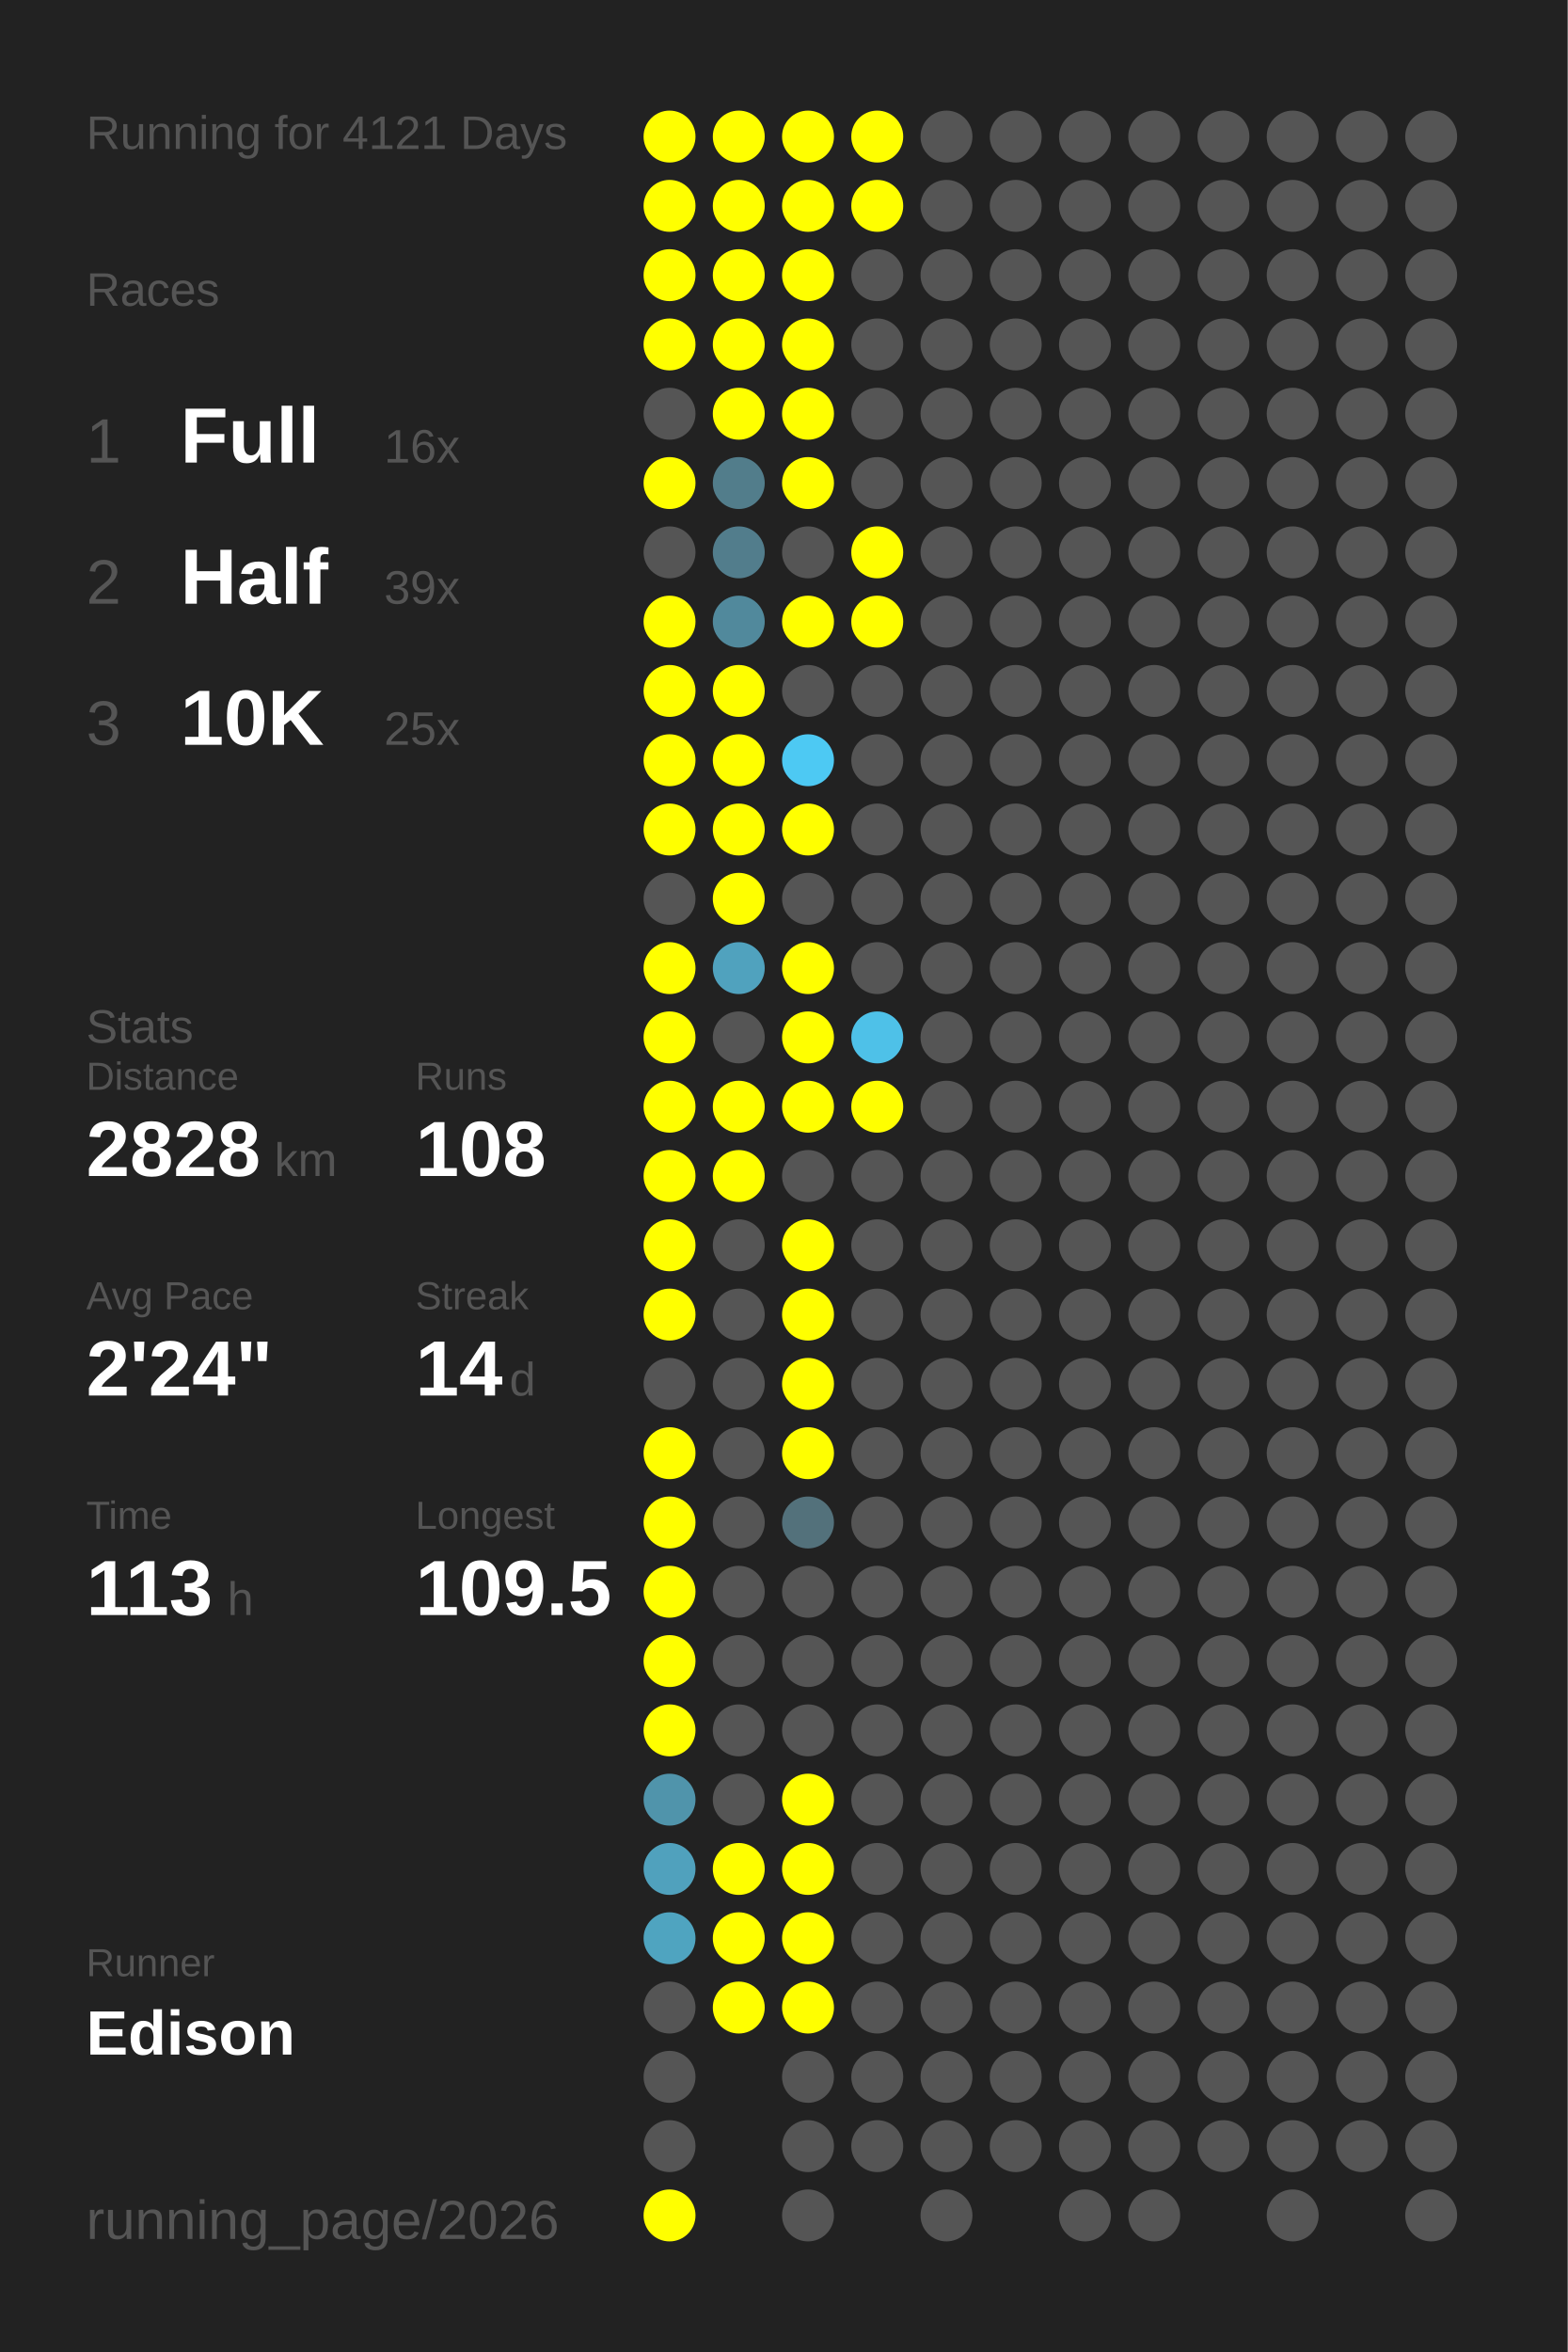
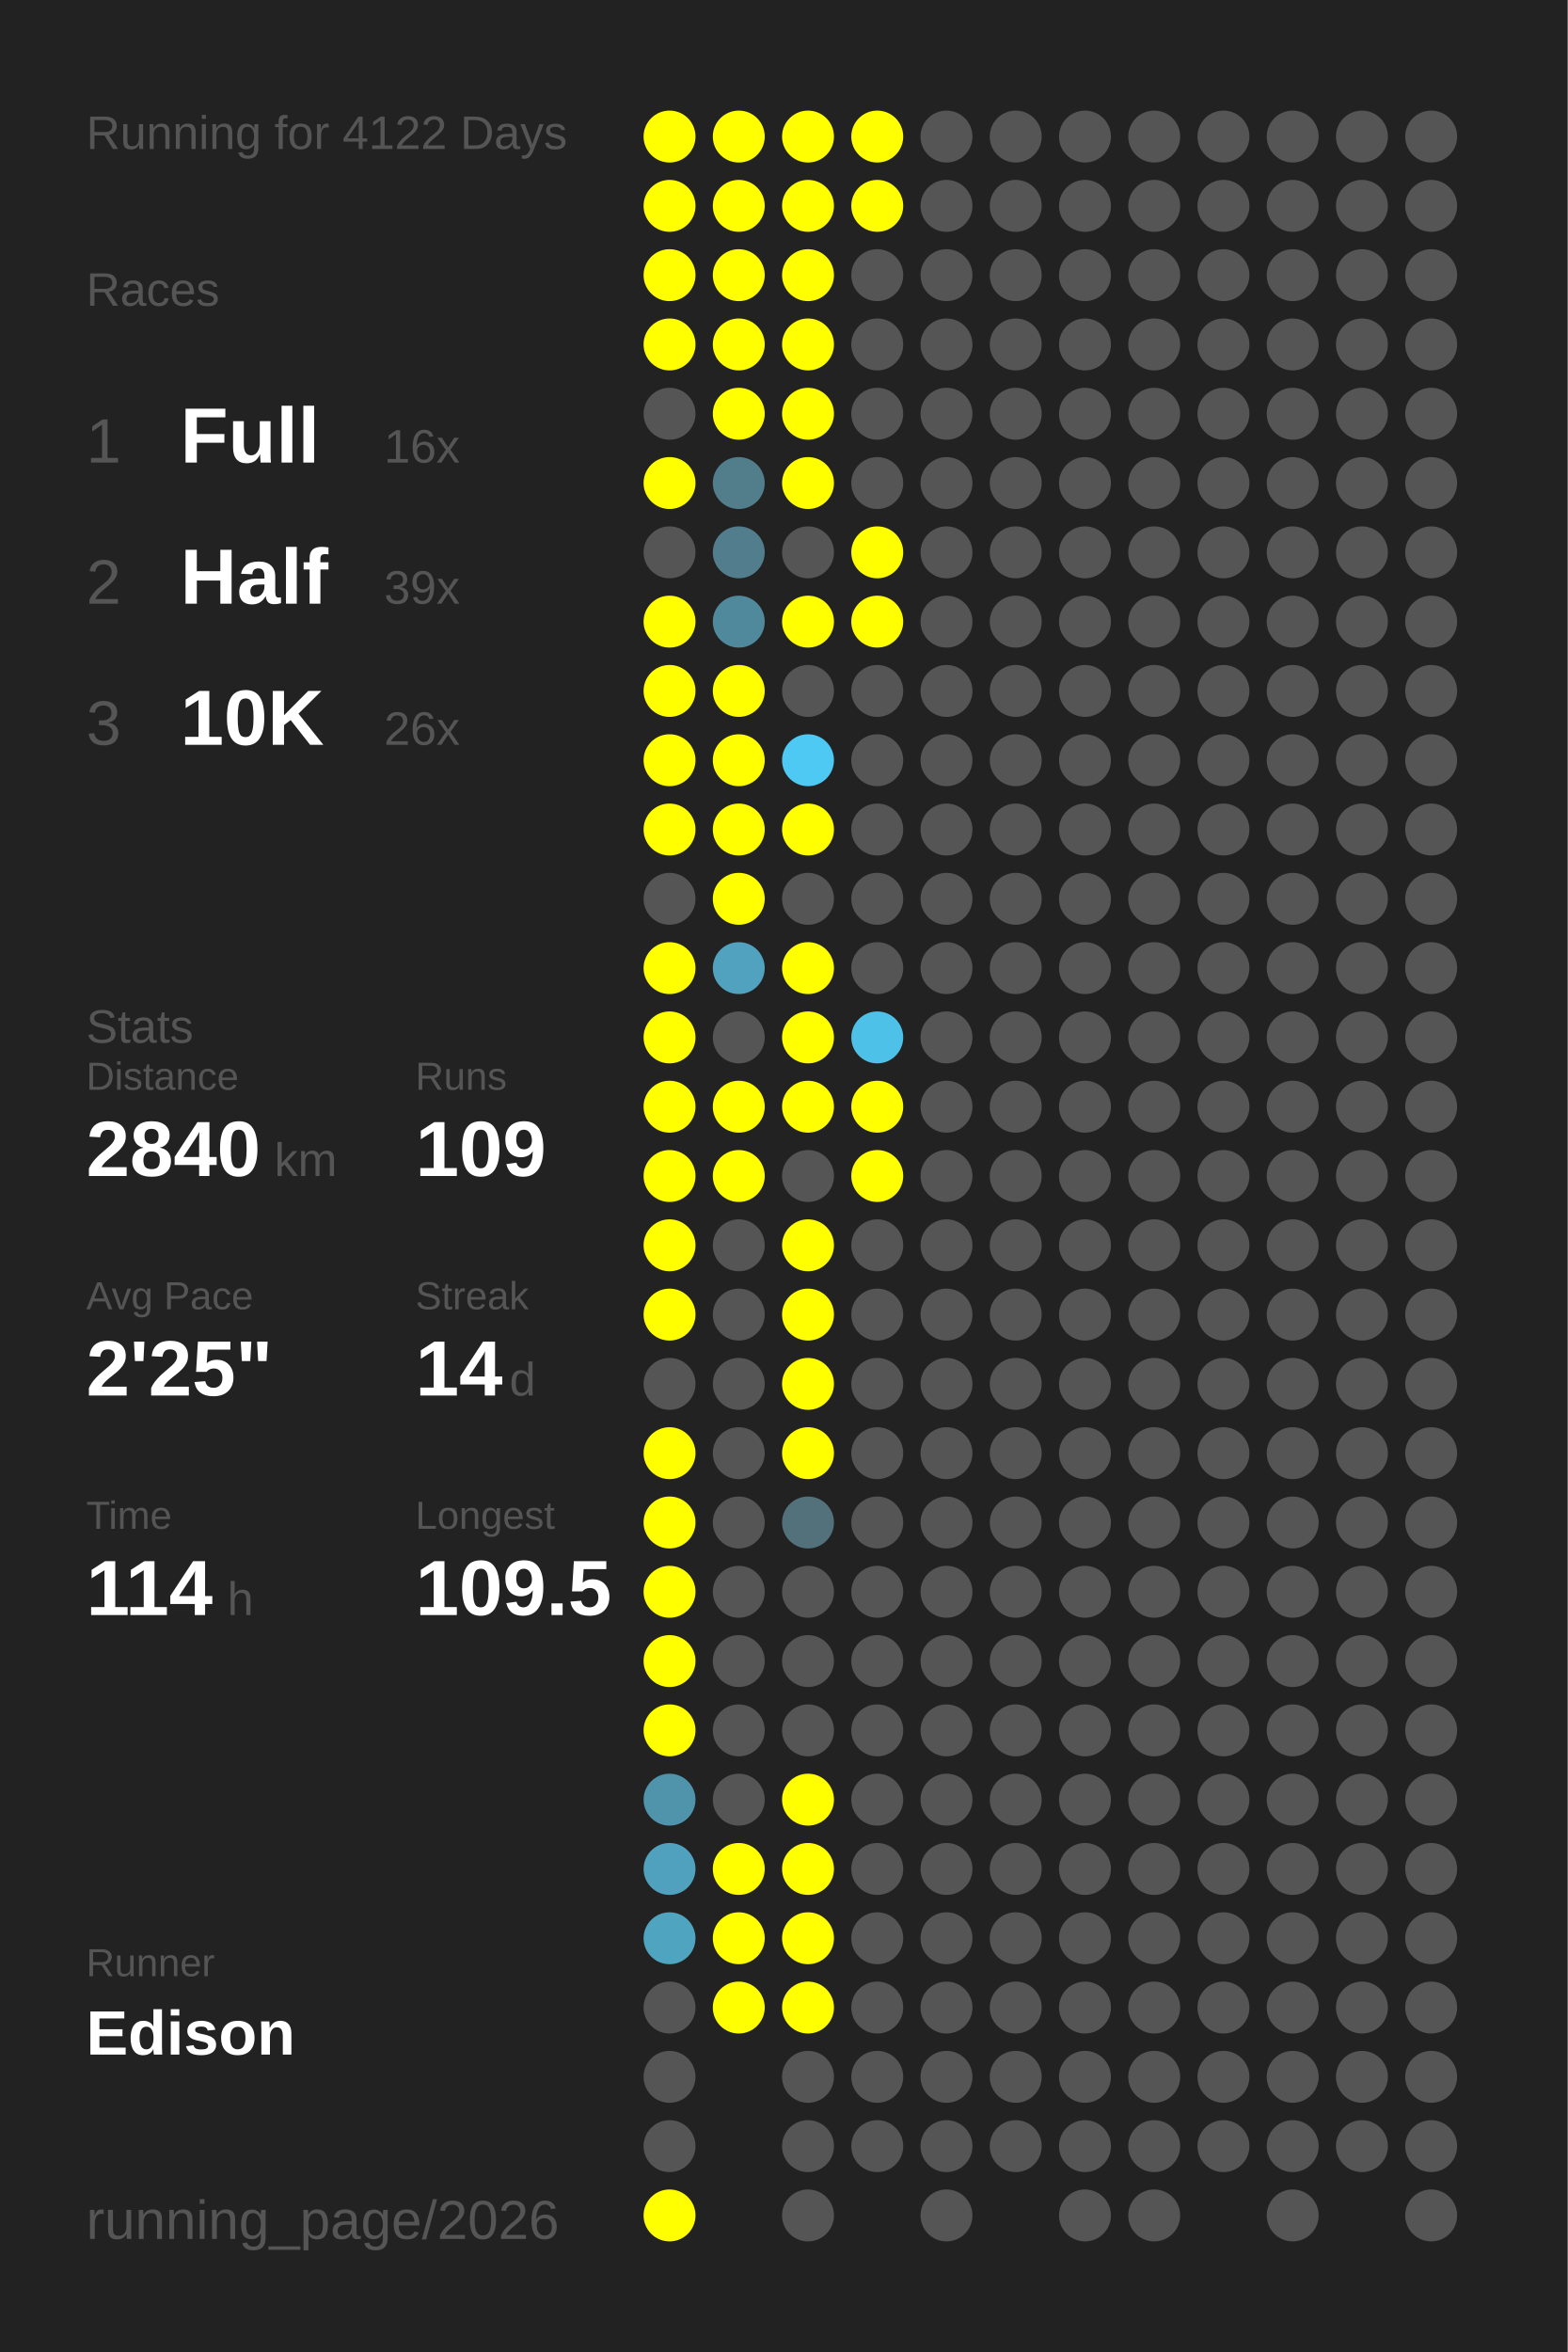
<svg xmlns="http://www.w3.org/2000/svg" baseProfile="full" height="300mm" version="1.1" viewBox="0,0,200,300" width="200mm">
  <defs />
  <rect fill="#222222" height="300" width="200" x="0" y="0" />
-   <text fill="#555555" style="font-size:6px; font-family:Arial;" x="11" y="19">Running for 4121 Days</text>
+   <text fill="#555555" style="font-size:6px; font-family:Arial;" x="11" y="19">Running for 4122 Days</text>
  <text fill="#555555" style="font-size:6px; font-family:Arial;" x="11" y="39">Races</text>
  <text fill="#555555" style="font-size:8px; font-family:Arial;" x="11" y="59">1</text>
  <text fill="#FFFFFF" style="font-size:10px; font-family:Arial; font-weight:bold;" x="23" y="59">Full</text>
  <text fill="#555555" style="font-size:6px; font-family:Arial;" x="49" y="59">16x</text>
  <text fill="#555555" style="font-size:8px; font-family:Arial;" x="11" y="77">2</text>
  <text fill="#FFFFFF" style="font-size:10px; font-family:Arial; font-weight:bold;" x="23" y="77">Half</text>
  <text fill="#555555" style="font-size:6px; font-family:Arial;" x="49" y="77">39x</text>
  <text fill="#555555" style="font-size:8px; font-family:Arial;" x="11" y="95">3</text>
  <text fill="#FFFFFF" style="font-size:10px; font-family:Arial; font-weight:bold;" x="23" y="95">10K</text>
-   <text fill="#555555" style="font-size:6px; font-family:Arial;" x="49" y="95">25x</text>
+   <text fill="#555555" style="font-size:6px; font-family:Arial;" x="49" y="95">26x</text>
  <text fill="#555555" style="font-size:6px; font-family:Arial;" x="11" y="133">Stats</text>
  <text fill="#555555" style="font-size:5px; font-family:Arial;" x="11" y="139">Distance</text>
-   <text fill="#FFFFFF" style="font-size:10px; font-family:Arial; font-weight:bold;" x="11" y="150">2828</text>
+   <text fill="#FFFFFF" style="font-size:10px; font-family:Arial; font-weight:bold;" x="11" y="150">2840</text>
  <text fill="#555555" style="font-size:6px; font-family:Arial;" x="35" y="150">km</text>
  <text fill="#555555" style="font-size:5px; font-family:Arial;" x="53" y="139">Runs</text>
-   <text fill="#FFFFFF" style="font-size:10px; font-family:Arial; font-weight:bold;" x="53" y="150">108</text>
+   <text fill="#FFFFFF" style="font-size:10px; font-family:Arial; font-weight:bold;" x="53" y="150">109</text>
  <text fill="#555555" style="font-size:5px; font-family:Arial;" x="11" y="167">Avg Pace</text>
-   <text fill="#FFFFFF" style="font-size:10px; font-family:Arial; font-weight:bold;" x="11" y="178">2'24"</text>
+   <text fill="#FFFFFF" style="font-size:10px; font-family:Arial; font-weight:bold;" x="11" y="178">2'25"</text>
  <text fill="#555555" style="font-size:5px; font-family:Arial;" x="53" y="167">Streak</text>
  <text fill="#FFFFFF" style="font-size:10px; font-family:Arial; font-weight:bold;" x="53" y="178">14</text>
  <text fill="#555555" style="font-size:6px; font-family:Arial;" x="65" y="178">d</text>
  <text fill="#555555" style="font-size:5px; font-family:Arial;" x="11" y="195">Time</text>
-   <text fill="#FFFFFF" style="font-size:10px; font-family:Arial; font-weight:bold;" x="11" y="206">113</text>
+   <text fill="#FFFFFF" style="font-size:10px; font-family:Arial; font-weight:bold;" x="11" y="206">114</text>
  <text fill="#555555" style="font-size:6px; font-family:Arial;" x="29" y="206">h</text>
  <text fill="#555555" style="font-size:5px; font-family:Arial;" x="53" y="195">Longest</text>
  <text fill="#FFFFFF" style="font-size:10px; font-family:Arial; font-weight:bold;" x="53" y="206">109.5</text>
  <text fill="#555555" style="font-size:5px; font-family:Arial;" x="11" y="252.065">Runner</text>
  <text fill="#FFFFFF" style="font-size:8px; font-family:Arial; font-weight:bold;" x="11" y="262.065">Edison</text>
  <text fill="#555555" style="font-size:7px; font-family:Arial;" x="11" y="285.581">running_page/2026</text>
  <circle cx="85.417" cy="17.419" fill="#FFFF00" r="3.312" />
  <circle cx="85.417" cy="26.258" fill="#FFFF00" r="3.312" />
  <circle cx="85.417" cy="35.097" fill="#FFFF00" r="3.312" />
  <circle cx="85.417" cy="43.935" fill="#FFFF00" r="3.312" />
  <circle cx="85.417" cy="52.774" fill="#555555" r="3.312" />
  <circle cx="85.417" cy="61.613" fill="#FFFF00" r="3.312" />
  <circle cx="85.417" cy="70.452" fill="#555555" r="3.312" />
  <circle cx="85.417" cy="79.29" fill="#FFFF00" r="3.312" />
  <circle cx="85.417" cy="88.129" fill="#FFFF00" r="3.312" />
  <circle cx="85.417" cy="96.968" fill="#FFFF00" r="3.312" />
  <circle cx="85.417" cy="105.806" fill="#FFFF00" r="3.312" />
  <circle cx="85.417" cy="114.645" fill="#555555" r="3.312" />
  <circle cx="85.417" cy="123.484" fill="#FFFF00" r="3.312" />
  <circle cx="85.417" cy="132.323" fill="#FFFF00" r="3.312" />
  <circle cx="85.417" cy="141.161" fill="#FFFF00" r="3.312" />
  <circle cx="85.417" cy="150" fill="#FFFF00" r="3.312" />
  <circle cx="85.417" cy="158.839" fill="#FFFF00" r="3.312" />
  <circle cx="85.417" cy="167.677" fill="#FFFF00" r="3.312" />
  <circle cx="85.417" cy="176.516" fill="#555555" r="3.312" />
  <circle cx="85.417" cy="185.355" fill="#FFFF00" r="3.312" />
  <circle cx="85.417" cy="194.194" fill="#FFFF00" r="3.312" />
  <circle cx="85.417" cy="203.032" fill="#FFFF00" r="3.312" />
  <circle cx="85.417" cy="211.871" fill="#FFFF00" r="3.312" />
  <circle cx="85.417" cy="220.71" fill="#FFFF00" r="3.312" />
  <circle cx="85.417" cy="229.548" fill="#5094ab" r="3.312" />
  <circle cx="85.417" cy="238.387" fill="#50a1bd" r="3.312" />
  <circle cx="85.417" cy="247.226" fill="#4fa4c0" r="3.312" />
  <circle cx="85.417" cy="256.065" fill="#555555" r="3.312" />
  <circle cx="85.417" cy="264.903" fill="#555555" r="3.312" />
  <circle cx="85.417" cy="273.742" fill="#555555" r="3.312" />
  <circle cx="85.417" cy="282.581" fill="#FFFF00" r="3.312" />
  <circle cx="94.25" cy="17.419" fill="#FFFF00" r="3.312" />
  <circle cx="94.25" cy="26.258" fill="#FFFF00" r="3.312" />
  <circle cx="94.25" cy="35.097" fill="#FFFF00" r="3.312" />
  <circle cx="94.25" cy="43.935" fill="#FFFF00" r="3.312" />
  <circle cx="94.25" cy="52.774" fill="#FFFF00" r="3.312" />
  <circle cx="94.25" cy="61.613" fill="#527d8b" r="3.312" />
  <circle cx="94.25" cy="70.452" fill="#527d8c" r="3.312" />
  <circle cx="94.25" cy="79.29" fill="#51899c" r="3.312" />
  <circle cx="94.25" cy="88.129" fill="#FFFF00" r="3.312" />
  <circle cx="94.25" cy="96.968" fill="#FFFF00" r="3.312" />
  <circle cx="94.25" cy="105.806" fill="#FFFF00" r="3.312" />
  <circle cx="94.25" cy="114.645" fill="#FFFF00" r="3.312" />
  <circle cx="94.25" cy="123.484" fill="#50a2be" r="3.312" />
  <circle cx="94.25" cy="132.323" fill="#555555" r="3.312" />
  <circle cx="94.25" cy="141.161" fill="#FFFF00" r="3.312" />
  <circle cx="94.25" cy="150" fill="#FFFF00" r="3.312" />
  <circle cx="94.25" cy="158.839" fill="#555555" r="3.312" />
  <circle cx="94.25" cy="167.677" fill="#555555" r="3.312" />
  <circle cx="94.25" cy="176.516" fill="#555555" r="3.312" />
  <circle cx="94.25" cy="185.355" fill="#555555" r="3.312" />
  <circle cx="94.25" cy="194.194" fill="#555555" r="3.312" />
  <circle cx="94.25" cy="203.032" fill="#555555" r="3.312" />
  <circle cx="94.25" cy="211.871" fill="#555555" r="3.312" />
  <circle cx="94.25" cy="220.71" fill="#555555" r="3.312" />
  <circle cx="94.25" cy="229.548" fill="#555555" r="3.312" />
  <circle cx="94.25" cy="238.387" fill="#FFFF00" r="3.312" />
  <circle cx="94.25" cy="247.226" fill="#FFFF00" r="3.312" />
  <circle cx="94.25" cy="256.065" fill="#FFFF00" r="3.312" />
  <circle cx="103.083" cy="17.419" fill="#FFFF00" r="3.312" />
  <circle cx="103.083" cy="26.258" fill="#FFFF00" r="3.312" />
  <circle cx="103.083" cy="35.097" fill="#FFFF00" r="3.312" />
  <circle cx="103.083" cy="43.935" fill="#FFFF00" r="3.312" />
  <circle cx="103.083" cy="52.774" fill="#FFFF00" r="3.312" />
  <circle cx="103.083" cy="61.613" fill="#FFFF00" r="3.312" />
  <circle cx="103.083" cy="70.452" fill="#555555" r="3.312" />
  <circle cx="103.083" cy="79.29" fill="#FFFF00" r="3.312" />
  <circle cx="103.083" cy="88.129" fill="#555555" r="3.312" />
  <circle cx="103.083" cy="96.968" fill="#4dc9f3" r="3.312" />
  <circle cx="103.083" cy="105.806" fill="#FFFF00" r="3.312" />
  <circle cx="103.083" cy="114.645" fill="#555555" r="3.312" />
  <circle cx="103.083" cy="123.484" fill="#FFFF00" r="3.312" />
  <circle cx="103.083" cy="132.323" fill="#FFFF00" r="3.312" />
  <circle cx="103.083" cy="141.161" fill="#FFFF00" r="3.312" />
  <circle cx="103.083" cy="150" fill="#555555" r="3.312" />
  <circle cx="103.083" cy="158.839" fill="#FFFF00" r="3.312" />
  <circle cx="103.083" cy="167.677" fill="#FFFF00" r="3.312" />
  <circle cx="103.083" cy="176.516" fill="#FFFF00" r="3.312" />
  <circle cx="103.083" cy="185.355" fill="#FFFF00" r="3.312" />
  <circle cx="103.083" cy="194.194" fill="#53717b" r="3.312" />
  <circle cx="103.083" cy="203.032" fill="#555555" r="3.312" />
  <circle cx="103.083" cy="211.871" fill="#555555" r="3.312" />
  <circle cx="103.083" cy="220.71" fill="#555555" r="3.312" />
  <circle cx="103.083" cy="229.548" fill="#FFFF00" r="3.312" />
  <circle cx="103.083" cy="238.387" fill="#FFFF00" r="3.312" />
  <circle cx="103.083" cy="247.226" fill="#FFFF00" r="3.312" />
  <circle cx="103.083" cy="256.065" fill="#FFFF00" r="3.312" />
  <circle cx="103.083" cy="264.903" fill="#555555" r="3.312" />
  <circle cx="103.083" cy="273.742" fill="#555555" r="3.312" />
  <circle cx="103.083" cy="282.581" fill="#555555" r="3.312" />
  <circle cx="111.917" cy="17.419" fill="#FFFF00" r="3.312" />
  <circle cx="111.917" cy="26.258" fill="#FFFF00" r="3.312" />
  <circle cx="111.917" cy="35.097" fill="#555555" r="3.312" />
  <circle cx="111.917" cy="43.935" fill="#555555" r="3.312" />
  <circle cx="111.917" cy="52.774" fill="#555555" r="3.312" />
  <circle cx="111.917" cy="61.613" fill="#555555" r="3.312" />
  <circle cx="111.917" cy="70.452" fill="#FFFF00" r="3.312" />
  <circle cx="111.917" cy="79.29" fill="#FFFF00" r="3.312" />
  <circle cx="111.917" cy="88.129" fill="#555555" r="3.312" />
  <circle cx="111.917" cy="96.968" fill="#555555" r="3.312" />
  <circle cx="111.917" cy="105.806" fill="#555555" r="3.312" />
  <circle cx="111.917" cy="114.645" fill="#555555" r="3.312" />
  <circle cx="111.917" cy="123.484" fill="#555555" r="3.312" />
  <circle cx="111.917" cy="132.323" fill="#4ec1e8" r="3.312" />
  <circle cx="111.917" cy="141.161" fill="#FFFF00" r="3.312" />
-   <circle cx="111.917" cy="150" fill="#555555" r="3.312" />
+   <circle cx="111.917" cy="150" fill="#FFFF00" r="3.312" />
  <circle cx="111.917" cy="158.839" fill="#555555" r="3.312" />
  <circle cx="111.917" cy="167.677" fill="#555555" r="3.312" />
  <circle cx="111.917" cy="176.516" fill="#555555" r="3.312" />
  <circle cx="111.917" cy="185.355" fill="#555555" r="3.312" />
  <circle cx="111.917" cy="194.194" fill="#555555" r="3.312" />
  <circle cx="111.917" cy="203.032" fill="#555555" r="3.312" />
  <circle cx="111.917" cy="211.871" fill="#555555" r="3.312" />
  <circle cx="111.917" cy="220.71" fill="#555555" r="3.312" />
  <circle cx="111.917" cy="229.548" fill="#555555" r="3.312" />
  <circle cx="111.917" cy="238.387" fill="#555555" r="3.312" />
  <circle cx="111.917" cy="247.226" fill="#555555" r="3.312" />
  <circle cx="111.917" cy="256.065" fill="#555555" r="3.312" />
  <circle cx="111.917" cy="264.903" fill="#555555" r="3.312" />
  <circle cx="111.917" cy="273.742" fill="#555555" r="3.312" />
  <circle cx="120.75" cy="17.419" fill="#555555" r="3.312" />
  <circle cx="120.75" cy="26.258" fill="#555555" r="3.312" />
  <circle cx="120.75" cy="35.097" fill="#555555" r="3.312" />
  <circle cx="120.75" cy="43.935" fill="#555555" r="3.312" />
  <circle cx="120.75" cy="52.774" fill="#555555" r="3.312" />
  <circle cx="120.75" cy="61.613" fill="#555555" r="3.312" />
  <circle cx="120.75" cy="70.452" fill="#555555" r="3.312" />
  <circle cx="120.75" cy="79.29" fill="#555555" r="3.312" />
  <circle cx="120.75" cy="88.129" fill="#555555" r="3.312" />
  <circle cx="120.75" cy="96.968" fill="#555555" r="3.312" />
  <circle cx="120.75" cy="105.806" fill="#555555" r="3.312" />
  <circle cx="120.75" cy="114.645" fill="#555555" r="3.312" />
  <circle cx="120.75" cy="123.484" fill="#555555" r="3.312" />
  <circle cx="120.75" cy="132.323" fill="#555555" r="3.312" />
  <circle cx="120.75" cy="141.161" fill="#555555" r="3.312" />
  <circle cx="120.75" cy="150" fill="#555555" r="3.312" />
  <circle cx="120.75" cy="158.839" fill="#555555" r="3.312" />
  <circle cx="120.75" cy="167.677" fill="#555555" r="3.312" />
  <circle cx="120.75" cy="176.516" fill="#555555" r="3.312" />
  <circle cx="120.75" cy="185.355" fill="#555555" r="3.312" />
  <circle cx="120.75" cy="194.194" fill="#555555" r="3.312" />
  <circle cx="120.75" cy="203.032" fill="#555555" r="3.312" />
  <circle cx="120.75" cy="211.871" fill="#555555" r="3.312" />
  <circle cx="120.75" cy="220.71" fill="#555555" r="3.312" />
  <circle cx="120.75" cy="229.548" fill="#555555" r="3.312" />
  <circle cx="120.75" cy="238.387" fill="#555555" r="3.312" />
  <circle cx="120.75" cy="247.226" fill="#555555" r="3.312" />
  <circle cx="120.75" cy="256.065" fill="#555555" r="3.312" />
  <circle cx="120.75" cy="264.903" fill="#555555" r="3.312" />
  <circle cx="120.75" cy="273.742" fill="#555555" r="3.312" />
  <circle cx="120.75" cy="282.581" fill="#555555" r="3.312" />
  <circle cx="129.583" cy="17.419" fill="#555555" r="3.312" />
  <circle cx="129.583" cy="26.258" fill="#555555" r="3.312" />
  <circle cx="129.583" cy="35.097" fill="#555555" r="3.312" />
  <circle cx="129.583" cy="43.935" fill="#555555" r="3.312" />
  <circle cx="129.583" cy="52.774" fill="#555555" r="3.312" />
  <circle cx="129.583" cy="61.613" fill="#555555" r="3.312" />
  <circle cx="129.583" cy="70.452" fill="#555555" r="3.312" />
  <circle cx="129.583" cy="79.29" fill="#555555" r="3.312" />
  <circle cx="129.583" cy="88.129" fill="#555555" r="3.312" />
  <circle cx="129.583" cy="96.968" fill="#555555" r="3.312" />
  <circle cx="129.583" cy="105.806" fill="#555555" r="3.312" />
  <circle cx="129.583" cy="114.645" fill="#555555" r="3.312" />
  <circle cx="129.583" cy="123.484" fill="#555555" r="3.312" />
  <circle cx="129.583" cy="132.323" fill="#555555" r="3.312" />
  <circle cx="129.583" cy="141.161" fill="#555555" r="3.312" />
  <circle cx="129.583" cy="150" fill="#555555" r="3.312" />
  <circle cx="129.583" cy="158.839" fill="#555555" r="3.312" />
  <circle cx="129.583" cy="167.677" fill="#555555" r="3.312" />
  <circle cx="129.583" cy="176.516" fill="#555555" r="3.312" />
  <circle cx="129.583" cy="185.355" fill="#555555" r="3.312" />
  <circle cx="129.583" cy="194.194" fill="#555555" r="3.312" />
  <circle cx="129.583" cy="203.032" fill="#555555" r="3.312" />
  <circle cx="129.583" cy="211.871" fill="#555555" r="3.312" />
  <circle cx="129.583" cy="220.71" fill="#555555" r="3.312" />
  <circle cx="129.583" cy="229.548" fill="#555555" r="3.312" />
  <circle cx="129.583" cy="238.387" fill="#555555" r="3.312" />
  <circle cx="129.583" cy="247.226" fill="#555555" r="3.312" />
  <circle cx="129.583" cy="256.065" fill="#555555" r="3.312" />
  <circle cx="129.583" cy="264.903" fill="#555555" r="3.312" />
  <circle cx="129.583" cy="273.742" fill="#555555" r="3.312" />
  <circle cx="138.417" cy="17.419" fill="#555555" r="3.312" />
  <circle cx="138.417" cy="26.258" fill="#555555" r="3.312" />
  <circle cx="138.417" cy="35.097" fill="#555555" r="3.312" />
  <circle cx="138.417" cy="43.935" fill="#555555" r="3.312" />
  <circle cx="138.417" cy="52.774" fill="#555555" r="3.312" />
  <circle cx="138.417" cy="61.613" fill="#555555" r="3.312" />
  <circle cx="138.417" cy="70.452" fill="#555555" r="3.312" />
  <circle cx="138.417" cy="79.29" fill="#555555" r="3.312" />
  <circle cx="138.417" cy="88.129" fill="#555555" r="3.312" />
  <circle cx="138.417" cy="96.968" fill="#555555" r="3.312" />
  <circle cx="138.417" cy="105.806" fill="#555555" r="3.312" />
  <circle cx="138.417" cy="114.645" fill="#555555" r="3.312" />
  <circle cx="138.417" cy="123.484" fill="#555555" r="3.312" />
  <circle cx="138.417" cy="132.323" fill="#555555" r="3.312" />
  <circle cx="138.417" cy="141.161" fill="#555555" r="3.312" />
  <circle cx="138.417" cy="150" fill="#555555" r="3.312" />
  <circle cx="138.417" cy="158.839" fill="#555555" r="3.312" />
  <circle cx="138.417" cy="167.677" fill="#555555" r="3.312" />
  <circle cx="138.417" cy="176.516" fill="#555555" r="3.312" />
  <circle cx="138.417" cy="185.355" fill="#555555" r="3.312" />
  <circle cx="138.417" cy="194.194" fill="#555555" r="3.312" />
  <circle cx="138.417" cy="203.032" fill="#555555" r="3.312" />
  <circle cx="138.417" cy="211.871" fill="#555555" r="3.312" />
  <circle cx="138.417" cy="220.71" fill="#555555" r="3.312" />
  <circle cx="138.417" cy="229.548" fill="#555555" r="3.312" />
  <circle cx="138.417" cy="238.387" fill="#555555" r="3.312" />
  <circle cx="138.417" cy="247.226" fill="#555555" r="3.312" />
  <circle cx="138.417" cy="256.065" fill="#555555" r="3.312" />
  <circle cx="138.417" cy="264.903" fill="#555555" r="3.312" />
  <circle cx="138.417" cy="273.742" fill="#555555" r="3.312" />
  <circle cx="138.417" cy="282.581" fill="#555555" r="3.312" />
  <circle cx="147.25" cy="17.419" fill="#555555" r="3.312" />
  <circle cx="147.25" cy="26.258" fill="#555555" r="3.312" />
  <circle cx="147.25" cy="35.097" fill="#555555" r="3.312" />
  <circle cx="147.25" cy="43.935" fill="#555555" r="3.312" />
  <circle cx="147.25" cy="52.774" fill="#555555" r="3.312" />
  <circle cx="147.25" cy="61.613" fill="#555555" r="3.312" />
  <circle cx="147.25" cy="70.452" fill="#555555" r="3.312" />
  <circle cx="147.25" cy="79.29" fill="#555555" r="3.312" />
  <circle cx="147.25" cy="88.129" fill="#555555" r="3.312" />
  <circle cx="147.25" cy="96.968" fill="#555555" r="3.312" />
  <circle cx="147.25" cy="105.806" fill="#555555" r="3.312" />
  <circle cx="147.25" cy="114.645" fill="#555555" r="3.312" />
  <circle cx="147.25" cy="123.484" fill="#555555" r="3.312" />
  <circle cx="147.25" cy="132.323" fill="#555555" r="3.312" />
  <circle cx="147.25" cy="141.161" fill="#555555" r="3.312" />
  <circle cx="147.25" cy="150" fill="#555555" r="3.312" />
  <circle cx="147.25" cy="158.839" fill="#555555" r="3.312" />
  <circle cx="147.25" cy="167.677" fill="#555555" r="3.312" />
  <circle cx="147.25" cy="176.516" fill="#555555" r="3.312" />
  <circle cx="147.25" cy="185.355" fill="#555555" r="3.312" />
  <circle cx="147.25" cy="194.194" fill="#555555" r="3.312" />
  <circle cx="147.25" cy="203.032" fill="#555555" r="3.312" />
  <circle cx="147.25" cy="211.871" fill="#555555" r="3.312" />
  <circle cx="147.25" cy="220.71" fill="#555555" r="3.312" />
  <circle cx="147.25" cy="229.548" fill="#555555" r="3.312" />
  <circle cx="147.25" cy="238.387" fill="#555555" r="3.312" />
  <circle cx="147.25" cy="247.226" fill="#555555" r="3.312" />
  <circle cx="147.25" cy="256.065" fill="#555555" r="3.312" />
  <circle cx="147.25" cy="264.903" fill="#555555" r="3.312" />
  <circle cx="147.25" cy="273.742" fill="#555555" r="3.312" />
  <circle cx="147.25" cy="282.581" fill="#555555" r="3.312" />
  <circle cx="156.083" cy="17.419" fill="#555555" r="3.312" />
  <circle cx="156.083" cy="26.258" fill="#555555" r="3.312" />
  <circle cx="156.083" cy="35.097" fill="#555555" r="3.312" />
  <circle cx="156.083" cy="43.935" fill="#555555" r="3.312" />
  <circle cx="156.083" cy="52.774" fill="#555555" r="3.312" />
  <circle cx="156.083" cy="61.613" fill="#555555" r="3.312" />
  <circle cx="156.083" cy="70.452" fill="#555555" r="3.312" />
  <circle cx="156.083" cy="79.29" fill="#555555" r="3.312" />
  <circle cx="156.083" cy="88.129" fill="#555555" r="3.312" />
  <circle cx="156.083" cy="96.968" fill="#555555" r="3.312" />
  <circle cx="156.083" cy="105.806" fill="#555555" r="3.312" />
  <circle cx="156.083" cy="114.645" fill="#555555" r="3.312" />
  <circle cx="156.083" cy="123.484" fill="#555555" r="3.312" />
  <circle cx="156.083" cy="132.323" fill="#555555" r="3.312" />
  <circle cx="156.083" cy="141.161" fill="#555555" r="3.312" />
  <circle cx="156.083" cy="150" fill="#555555" r="3.312" />
  <circle cx="156.083" cy="158.839" fill="#555555" r="3.312" />
  <circle cx="156.083" cy="167.677" fill="#555555" r="3.312" />
  <circle cx="156.083" cy="176.516" fill="#555555" r="3.312" />
  <circle cx="156.083" cy="185.355" fill="#555555" r="3.312" />
  <circle cx="156.083" cy="194.194" fill="#555555" r="3.312" />
  <circle cx="156.083" cy="203.032" fill="#555555" r="3.312" />
  <circle cx="156.083" cy="211.871" fill="#555555" r="3.312" />
  <circle cx="156.083" cy="220.71" fill="#555555" r="3.312" />
  <circle cx="156.083" cy="229.548" fill="#555555" r="3.312" />
  <circle cx="156.083" cy="238.387" fill="#555555" r="3.312" />
  <circle cx="156.083" cy="247.226" fill="#555555" r="3.312" />
  <circle cx="156.083" cy="256.065" fill="#555555" r="3.312" />
  <circle cx="156.083" cy="264.903" fill="#555555" r="3.312" />
  <circle cx="156.083" cy="273.742" fill="#555555" r="3.312" />
  <circle cx="164.917" cy="17.419" fill="#555555" r="3.312" />
  <circle cx="164.917" cy="26.258" fill="#555555" r="3.312" />
  <circle cx="164.917" cy="35.097" fill="#555555" r="3.312" />
  <circle cx="164.917" cy="43.935" fill="#555555" r="3.312" />
  <circle cx="164.917" cy="52.774" fill="#555555" r="3.312" />
  <circle cx="164.917" cy="61.613" fill="#555555" r="3.312" />
  <circle cx="164.917" cy="70.452" fill="#555555" r="3.312" />
  <circle cx="164.917" cy="79.29" fill="#555555" r="3.312" />
  <circle cx="164.917" cy="88.129" fill="#555555" r="3.312" />
  <circle cx="164.917" cy="96.968" fill="#555555" r="3.312" />
  <circle cx="164.917" cy="105.806" fill="#555555" r="3.312" />
  <circle cx="164.917" cy="114.645" fill="#555555" r="3.312" />
  <circle cx="164.917" cy="123.484" fill="#555555" r="3.312" />
  <circle cx="164.917" cy="132.323" fill="#555555" r="3.312" />
  <circle cx="164.917" cy="141.161" fill="#555555" r="3.312" />
  <circle cx="164.917" cy="150" fill="#555555" r="3.312" />
  <circle cx="164.917" cy="158.839" fill="#555555" r="3.312" />
  <circle cx="164.917" cy="167.677" fill="#555555" r="3.312" />
  <circle cx="164.917" cy="176.516" fill="#555555" r="3.312" />
  <circle cx="164.917" cy="185.355" fill="#555555" r="3.312" />
  <circle cx="164.917" cy="194.194" fill="#555555" r="3.312" />
  <circle cx="164.917" cy="203.032" fill="#555555" r="3.312" />
  <circle cx="164.917" cy="211.871" fill="#555555" r="3.312" />
  <circle cx="164.917" cy="220.71" fill="#555555" r="3.312" />
  <circle cx="164.917" cy="229.548" fill="#555555" r="3.312" />
  <circle cx="164.917" cy="238.387" fill="#555555" r="3.312" />
  <circle cx="164.917" cy="247.226" fill="#555555" r="3.312" />
  <circle cx="164.917" cy="256.065" fill="#555555" r="3.312" />
  <circle cx="164.917" cy="264.903" fill="#555555" r="3.312" />
  <circle cx="164.917" cy="273.742" fill="#555555" r="3.312" />
  <circle cx="164.917" cy="282.581" fill="#555555" r="3.312" />
  <circle cx="173.75" cy="17.419" fill="#555555" r="3.312" />
  <circle cx="173.75" cy="26.258" fill="#555555" r="3.312" />
  <circle cx="173.75" cy="35.097" fill="#555555" r="3.312" />
  <circle cx="173.75" cy="43.935" fill="#555555" r="3.312" />
  <circle cx="173.75" cy="52.774" fill="#555555" r="3.312" />
  <circle cx="173.75" cy="61.613" fill="#555555" r="3.312" />
  <circle cx="173.75" cy="70.452" fill="#555555" r="3.312" />
  <circle cx="173.75" cy="79.29" fill="#555555" r="3.312" />
  <circle cx="173.75" cy="88.129" fill="#555555" r="3.312" />
  <circle cx="173.75" cy="96.968" fill="#555555" r="3.312" />
  <circle cx="173.75" cy="105.806" fill="#555555" r="3.312" />
  <circle cx="173.75" cy="114.645" fill="#555555" r="3.312" />
  <circle cx="173.75" cy="123.484" fill="#555555" r="3.312" />
  <circle cx="173.75" cy="132.323" fill="#555555" r="3.312" />
  <circle cx="173.75" cy="141.161" fill="#555555" r="3.312" />
  <circle cx="173.75" cy="150" fill="#555555" r="3.312" />
  <circle cx="173.75" cy="158.839" fill="#555555" r="3.312" />
  <circle cx="173.75" cy="167.677" fill="#555555" r="3.312" />
  <circle cx="173.75" cy="176.516" fill="#555555" r="3.312" />
  <circle cx="173.75" cy="185.355" fill="#555555" r="3.312" />
  <circle cx="173.75" cy="194.194" fill="#555555" r="3.312" />
  <circle cx="173.75" cy="203.032" fill="#555555" r="3.312" />
  <circle cx="173.75" cy="211.871" fill="#555555" r="3.312" />
  <circle cx="173.75" cy="220.71" fill="#555555" r="3.312" />
  <circle cx="173.75" cy="229.548" fill="#555555" r="3.312" />
  <circle cx="173.75" cy="238.387" fill="#555555" r="3.312" />
  <circle cx="173.75" cy="247.226" fill="#555555" r="3.312" />
  <circle cx="173.75" cy="256.065" fill="#555555" r="3.312" />
  <circle cx="173.75" cy="264.903" fill="#555555" r="3.312" />
  <circle cx="173.75" cy="273.742" fill="#555555" r="3.312" />
  <circle cx="182.583" cy="17.419" fill="#555555" r="3.312" />
  <circle cx="182.583" cy="26.258" fill="#555555" r="3.312" />
  <circle cx="182.583" cy="35.097" fill="#555555" r="3.312" />
  <circle cx="182.583" cy="43.935" fill="#555555" r="3.312" />
  <circle cx="182.583" cy="52.774" fill="#555555" r="3.312" />
  <circle cx="182.583" cy="61.613" fill="#555555" r="3.312" />
  <circle cx="182.583" cy="70.452" fill="#555555" r="3.312" />
  <circle cx="182.583" cy="79.29" fill="#555555" r="3.312" />
  <circle cx="182.583" cy="88.129" fill="#555555" r="3.312" />
  <circle cx="182.583" cy="96.968" fill="#555555" r="3.312" />
  <circle cx="182.583" cy="105.806" fill="#555555" r="3.312" />
  <circle cx="182.583" cy="114.645" fill="#555555" r="3.312" />
  <circle cx="182.583" cy="123.484" fill="#555555" r="3.312" />
  <circle cx="182.583" cy="132.323" fill="#555555" r="3.312" />
  <circle cx="182.583" cy="141.161" fill="#555555" r="3.312" />
  <circle cx="182.583" cy="150" fill="#555555" r="3.312" />
  <circle cx="182.583" cy="158.839" fill="#555555" r="3.312" />
  <circle cx="182.583" cy="167.677" fill="#555555" r="3.312" />
  <circle cx="182.583" cy="176.516" fill="#555555" r="3.312" />
  <circle cx="182.583" cy="185.355" fill="#555555" r="3.312" />
  <circle cx="182.583" cy="194.194" fill="#555555" r="3.312" />
  <circle cx="182.583" cy="203.032" fill="#555555" r="3.312" />
  <circle cx="182.583" cy="211.871" fill="#555555" r="3.312" />
  <circle cx="182.583" cy="220.71" fill="#555555" r="3.312" />
  <circle cx="182.583" cy="229.548" fill="#555555" r="3.312" />
  <circle cx="182.583" cy="238.387" fill="#555555" r="3.312" />
  <circle cx="182.583" cy="247.226" fill="#555555" r="3.312" />
  <circle cx="182.583" cy="256.065" fill="#555555" r="3.312" />
  <circle cx="182.583" cy="264.903" fill="#555555" r="3.312" />
  <circle cx="182.583" cy="273.742" fill="#555555" r="3.312" />
  <circle cx="182.583" cy="282.581" fill="#555555" r="3.312" />
</svg>
